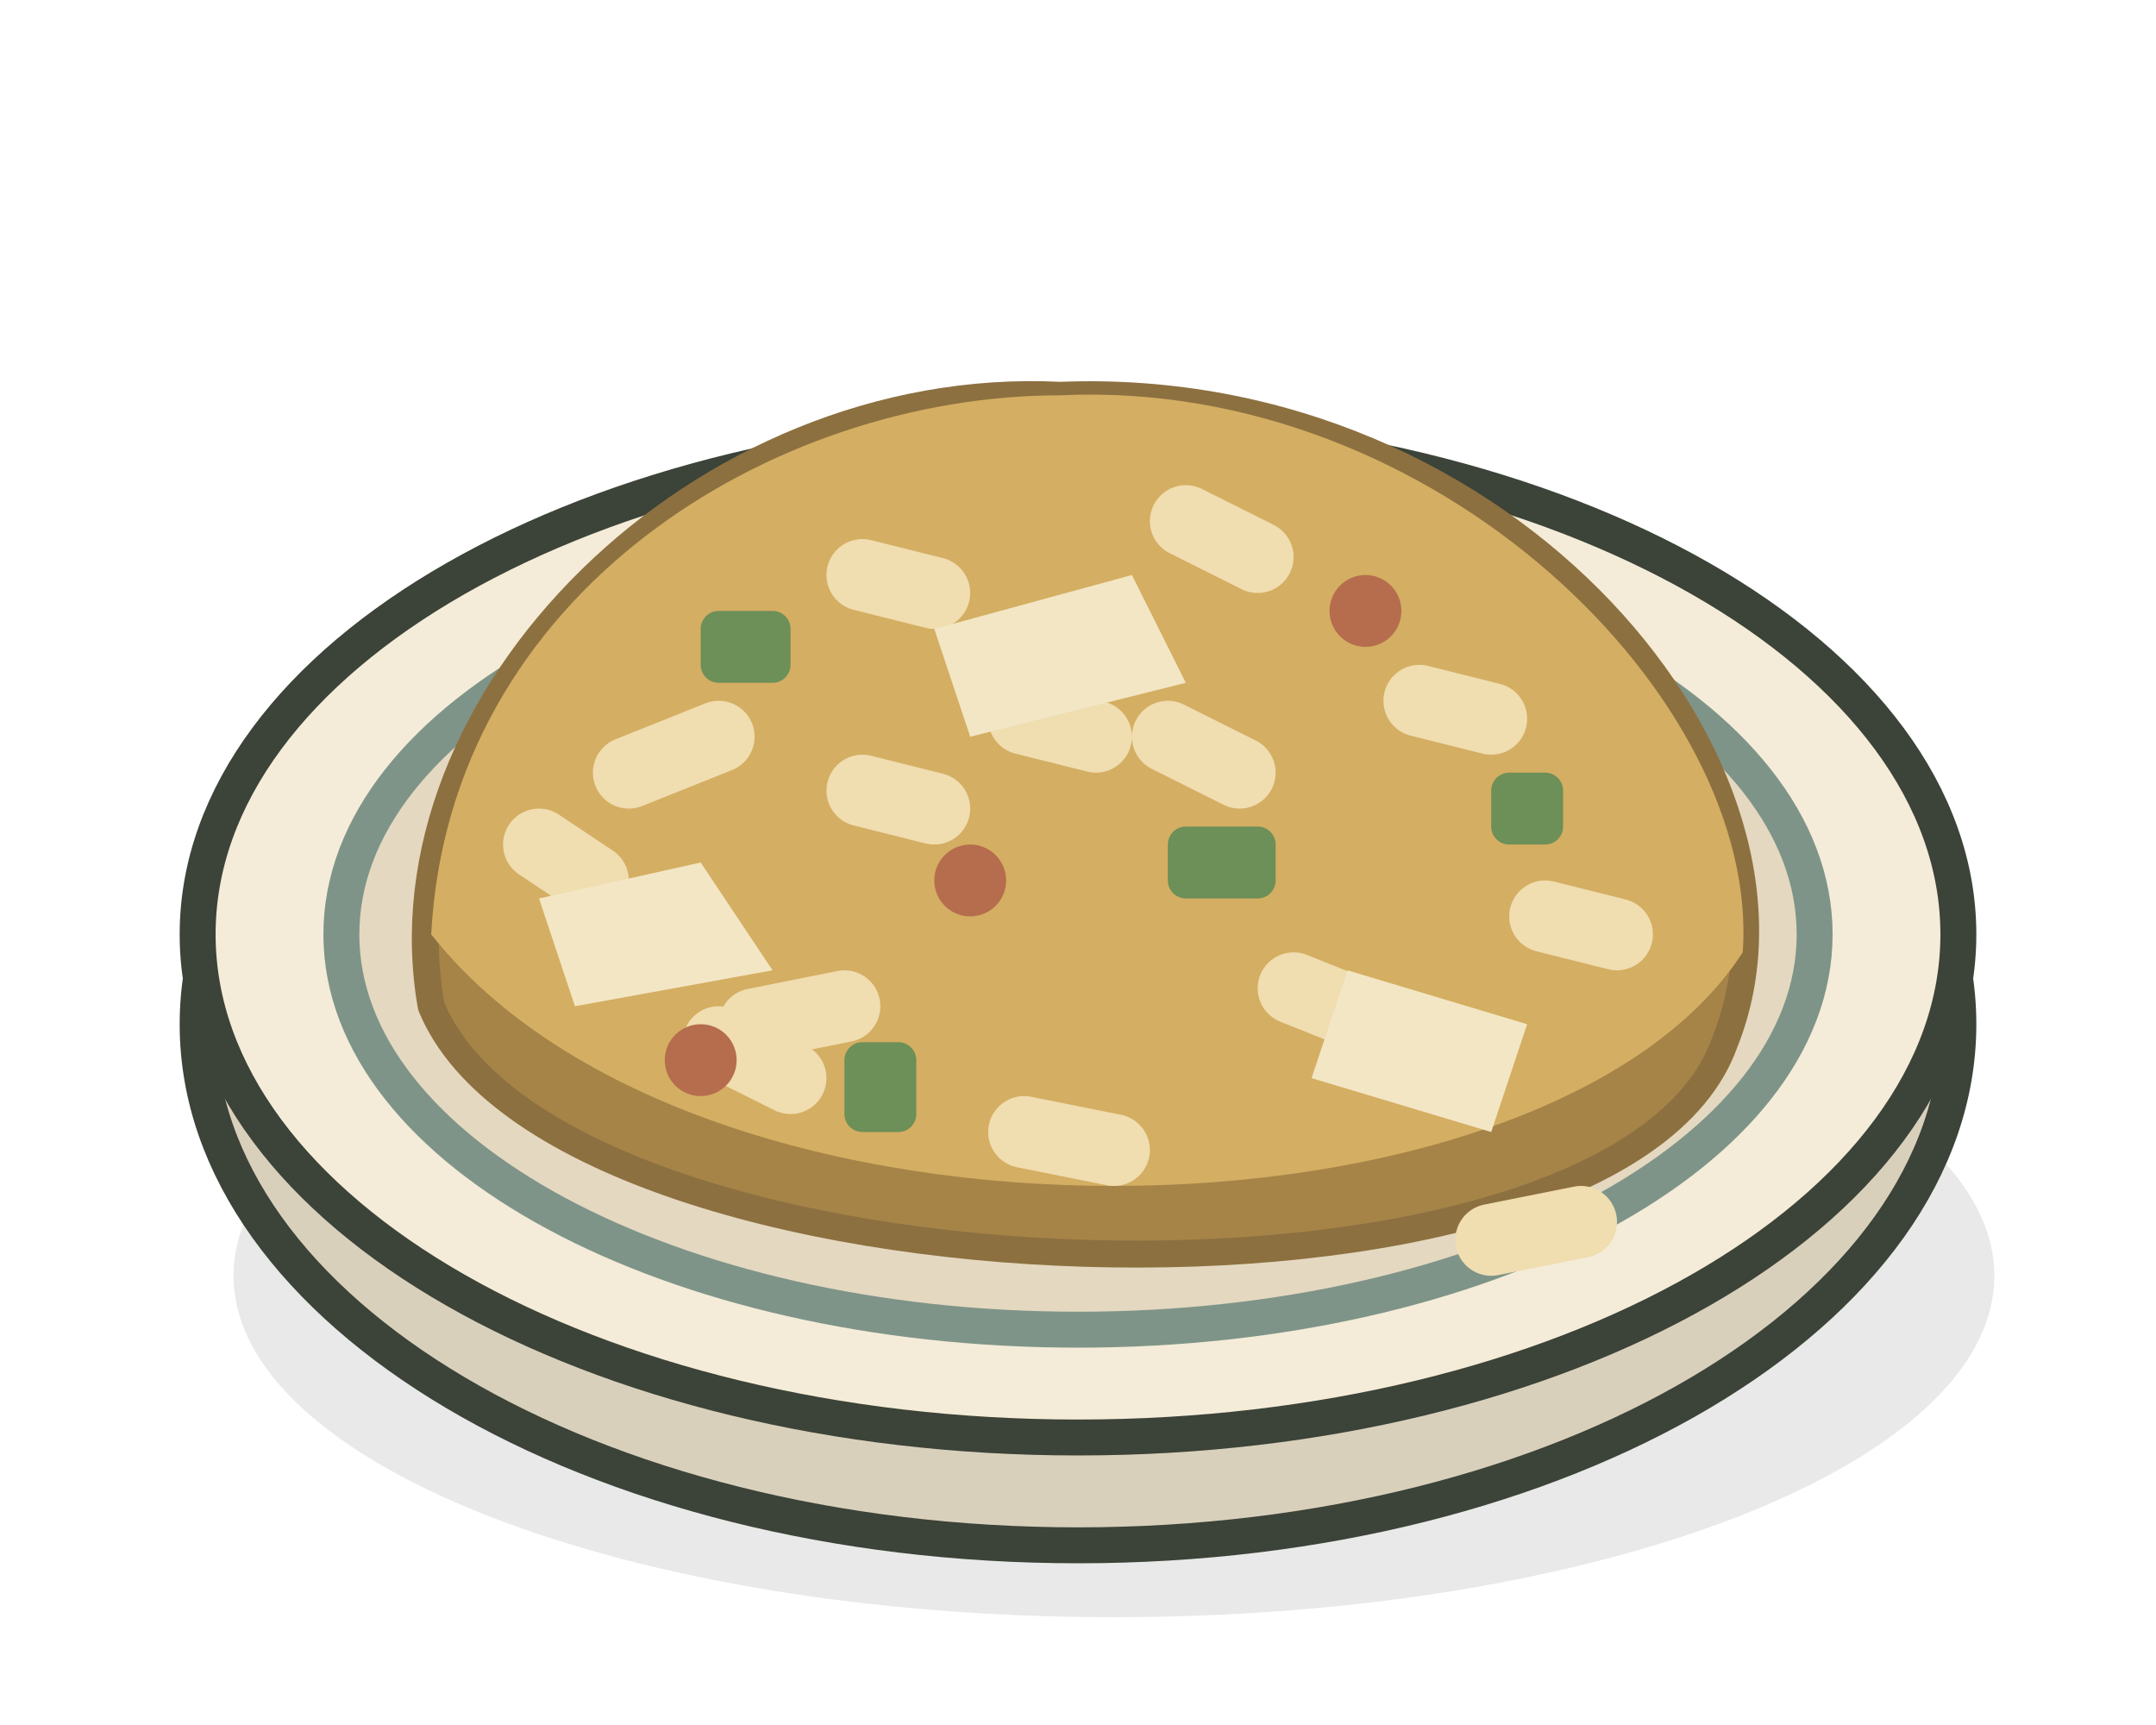
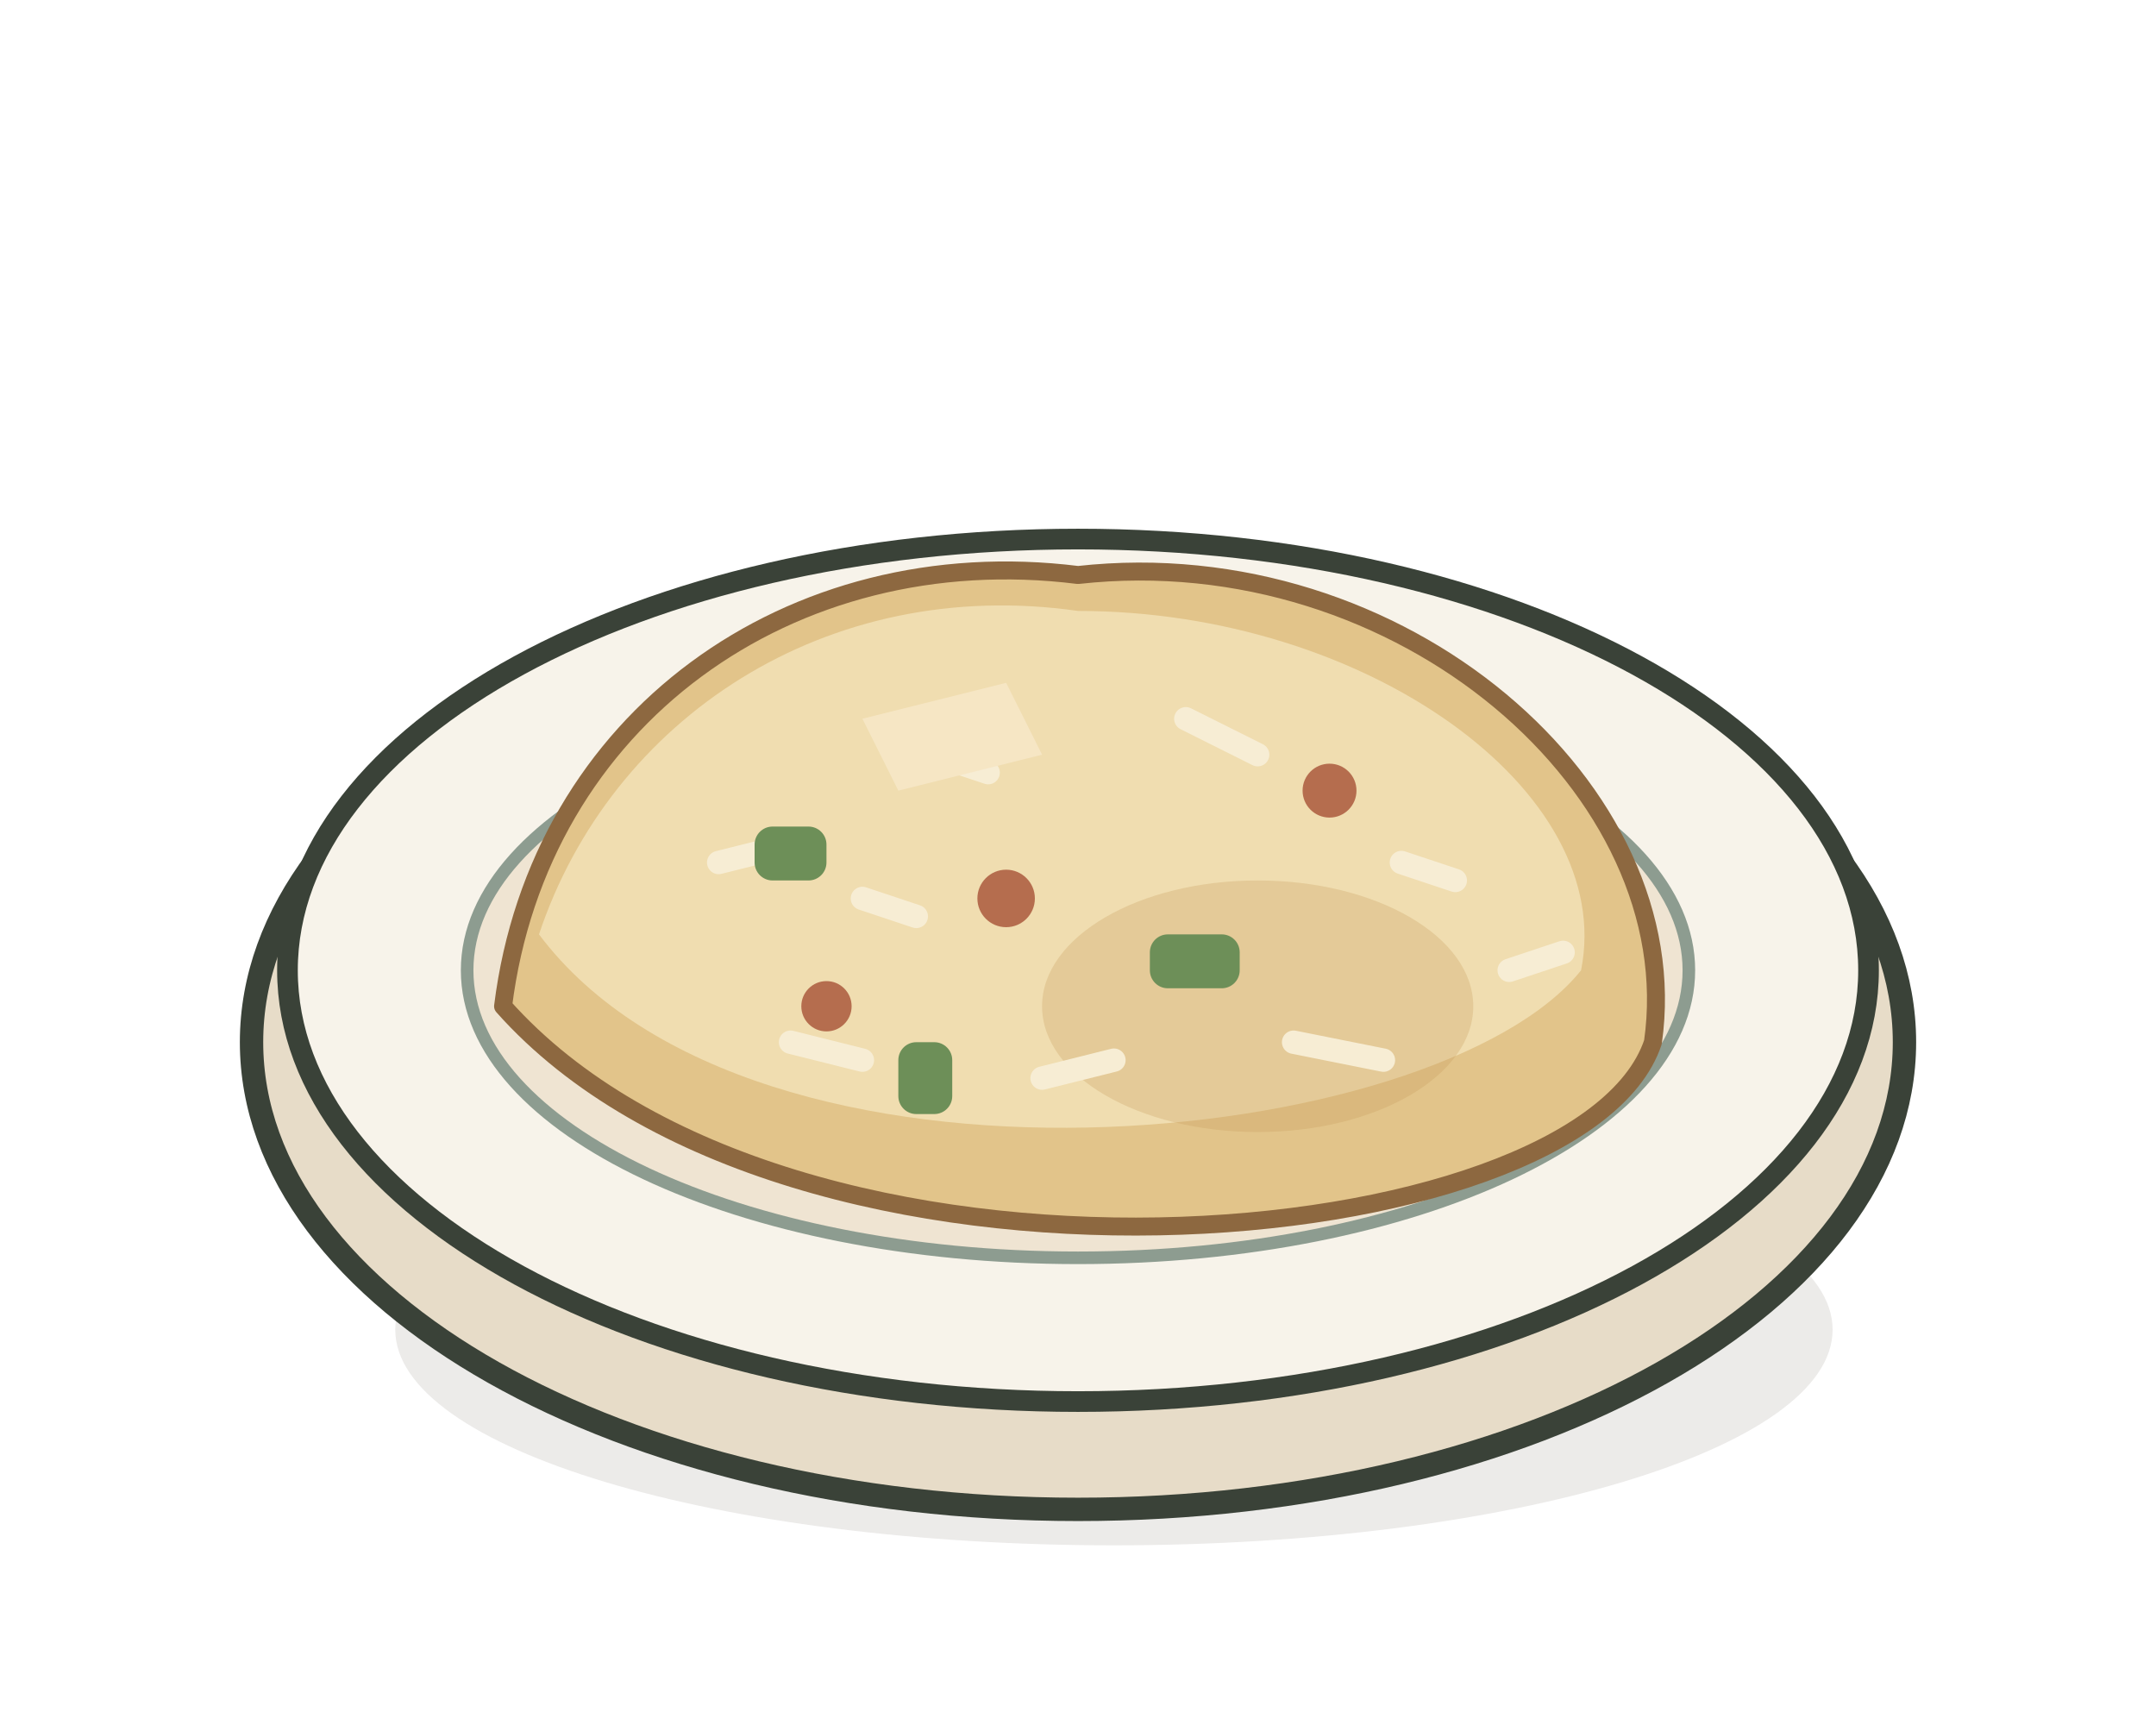
- <svg xmlns="http://www.w3.org/2000/svg" stroke-linecap="round" stroke-linejoin="round" viewBox="0 0 120 96">
-   <ellipse cx="62" cy="71" rx="49" ry="19" fill="#3a4038" opacity=".12" />
-   <ellipse cx="60" cy="57" rx="49" ry="29" fill="#d9d0bc" stroke="#3c4338" stroke-width="2" />
-   <ellipse cx="60" cy="52" rx="49" ry="28" fill="#f4ecd8" stroke="#3c4338" stroke-width="2" />
-   <ellipse cx="60" cy="52" rx="41" ry="22" fill="#e4d8c0" stroke="#7f9488" stroke-width="2" />
-   <path d="M24 56C21 39 39 21 59 22C84 21 102 43 96 58C90 75 31 73 24 56Z" fill="#a68448" stroke="#8d7040" stroke-width="1.5" />
-   <path d="M24 52C25 33 43 22 59 22C80 21 98 39 97 53C86 70 39 71 24 52Z" fill="#d4ae62" />
-   <g stroke="#f0ddb0" stroke-width="4" stroke-linecap="round">
-     <path d="M35 43l5-2m8-9l4 1m14-4l4 2m9 8l4 1m-53 7l3 2m15-5l4 1m13-4l4 2m17 8l4 1m-48 5l5-1m10 7l5 1m10-9l5 2m-20-17l4 1m-21 17l4 2m39 9l5-1" />
+ <svg xmlns="http://www.w3.org/2000/svg" viewBox="0 0 120 96" stroke-linejoin="round" stroke-linecap="round">
+   <ellipse cx="62" cy="74" rx="40" ry="12" fill="#5c5144" opacity=".12" />
+   <ellipse cx="60" cy="58" rx="46" ry="26" fill="#e7dcc8" stroke="#3a4238" stroke-width="1.3" />
+   <ellipse cx="60" cy="54" rx="44" ry="24" fill="#f7f3ea" stroke="#3a4238" stroke-width="1.15" />
+   <ellipse cx="60" cy="54" rx="34" ry="16" fill="#efe4d2" stroke="#8d9c90" stroke-width=".7" />
+   <path d="M28 56c2-16 16-26 32-24 18-2 34 12 32 26-4 12-48 16-64-2z" fill="#e2c48a" stroke="#8d6840" stroke-width="1" />
+   <path d="M30 52c4-12 16-20 30-18 16 0 30 10 28 20-8 10-46 14-58-2z" fill="#f0ddb0" />
+   <ellipse cx="70" cy="56" rx="12" ry="7" fill="#c49a58" opacity=".28" />
+   <g fill="none" stroke="#f7edd4" stroke-width="1.3">
+     <path d="M40 48l4-1M52 42l3 1M66 40l4 2M78 48l3 1M44 58l4 1M58 60l4-1M72 58l5 1M48 50l3 1M84 54l3-1" />
  </g>
  <g fill="#6d8f58">
-     <rect x="39" y="34" width="5" height="4" rx="1" />
-     <rect x="65" y="46" width="6" height="4" rx="1" />
-     <rect x="47" y="58" width="4" height="5" rx="1" />
-     <rect x="83" y="43" width="4" height="4" rx="1" />
-   </g>
-   <g fill="#f3e6c4">
-     <path d="M52 35l11-3 3 6-12 3Z" />
-     <path d="M30 50l9-2 4 6-11 2Z" />
-     <path d="M75 54l10 3-2 6-10-3Z" />
+     <rect x="42" y="46" width="4" height="3" rx="1" />
+     <rect x="64" y="52" width="5" height="3" rx="1" />
+     <rect x="50" y="58" width="3" height="4" rx="1" />
  </g>
  <g fill="#b56d4e">
-     <circle cx="54" cy="49" r="2" />
-     <circle cx="76" cy="34" r="2" />
-     <circle cx="39" cy="59" r="2" />
+     <circle cx="56" cy="50" r="1.6" />
+     <circle cx="74" cy="44" r="1.5" />
+     <circle cx="46" cy="56" r="1.4" />
  </g>
+   <path d="M48 40l8-2 2 4-8 2z" fill="#f6e6c4" />
</svg>
